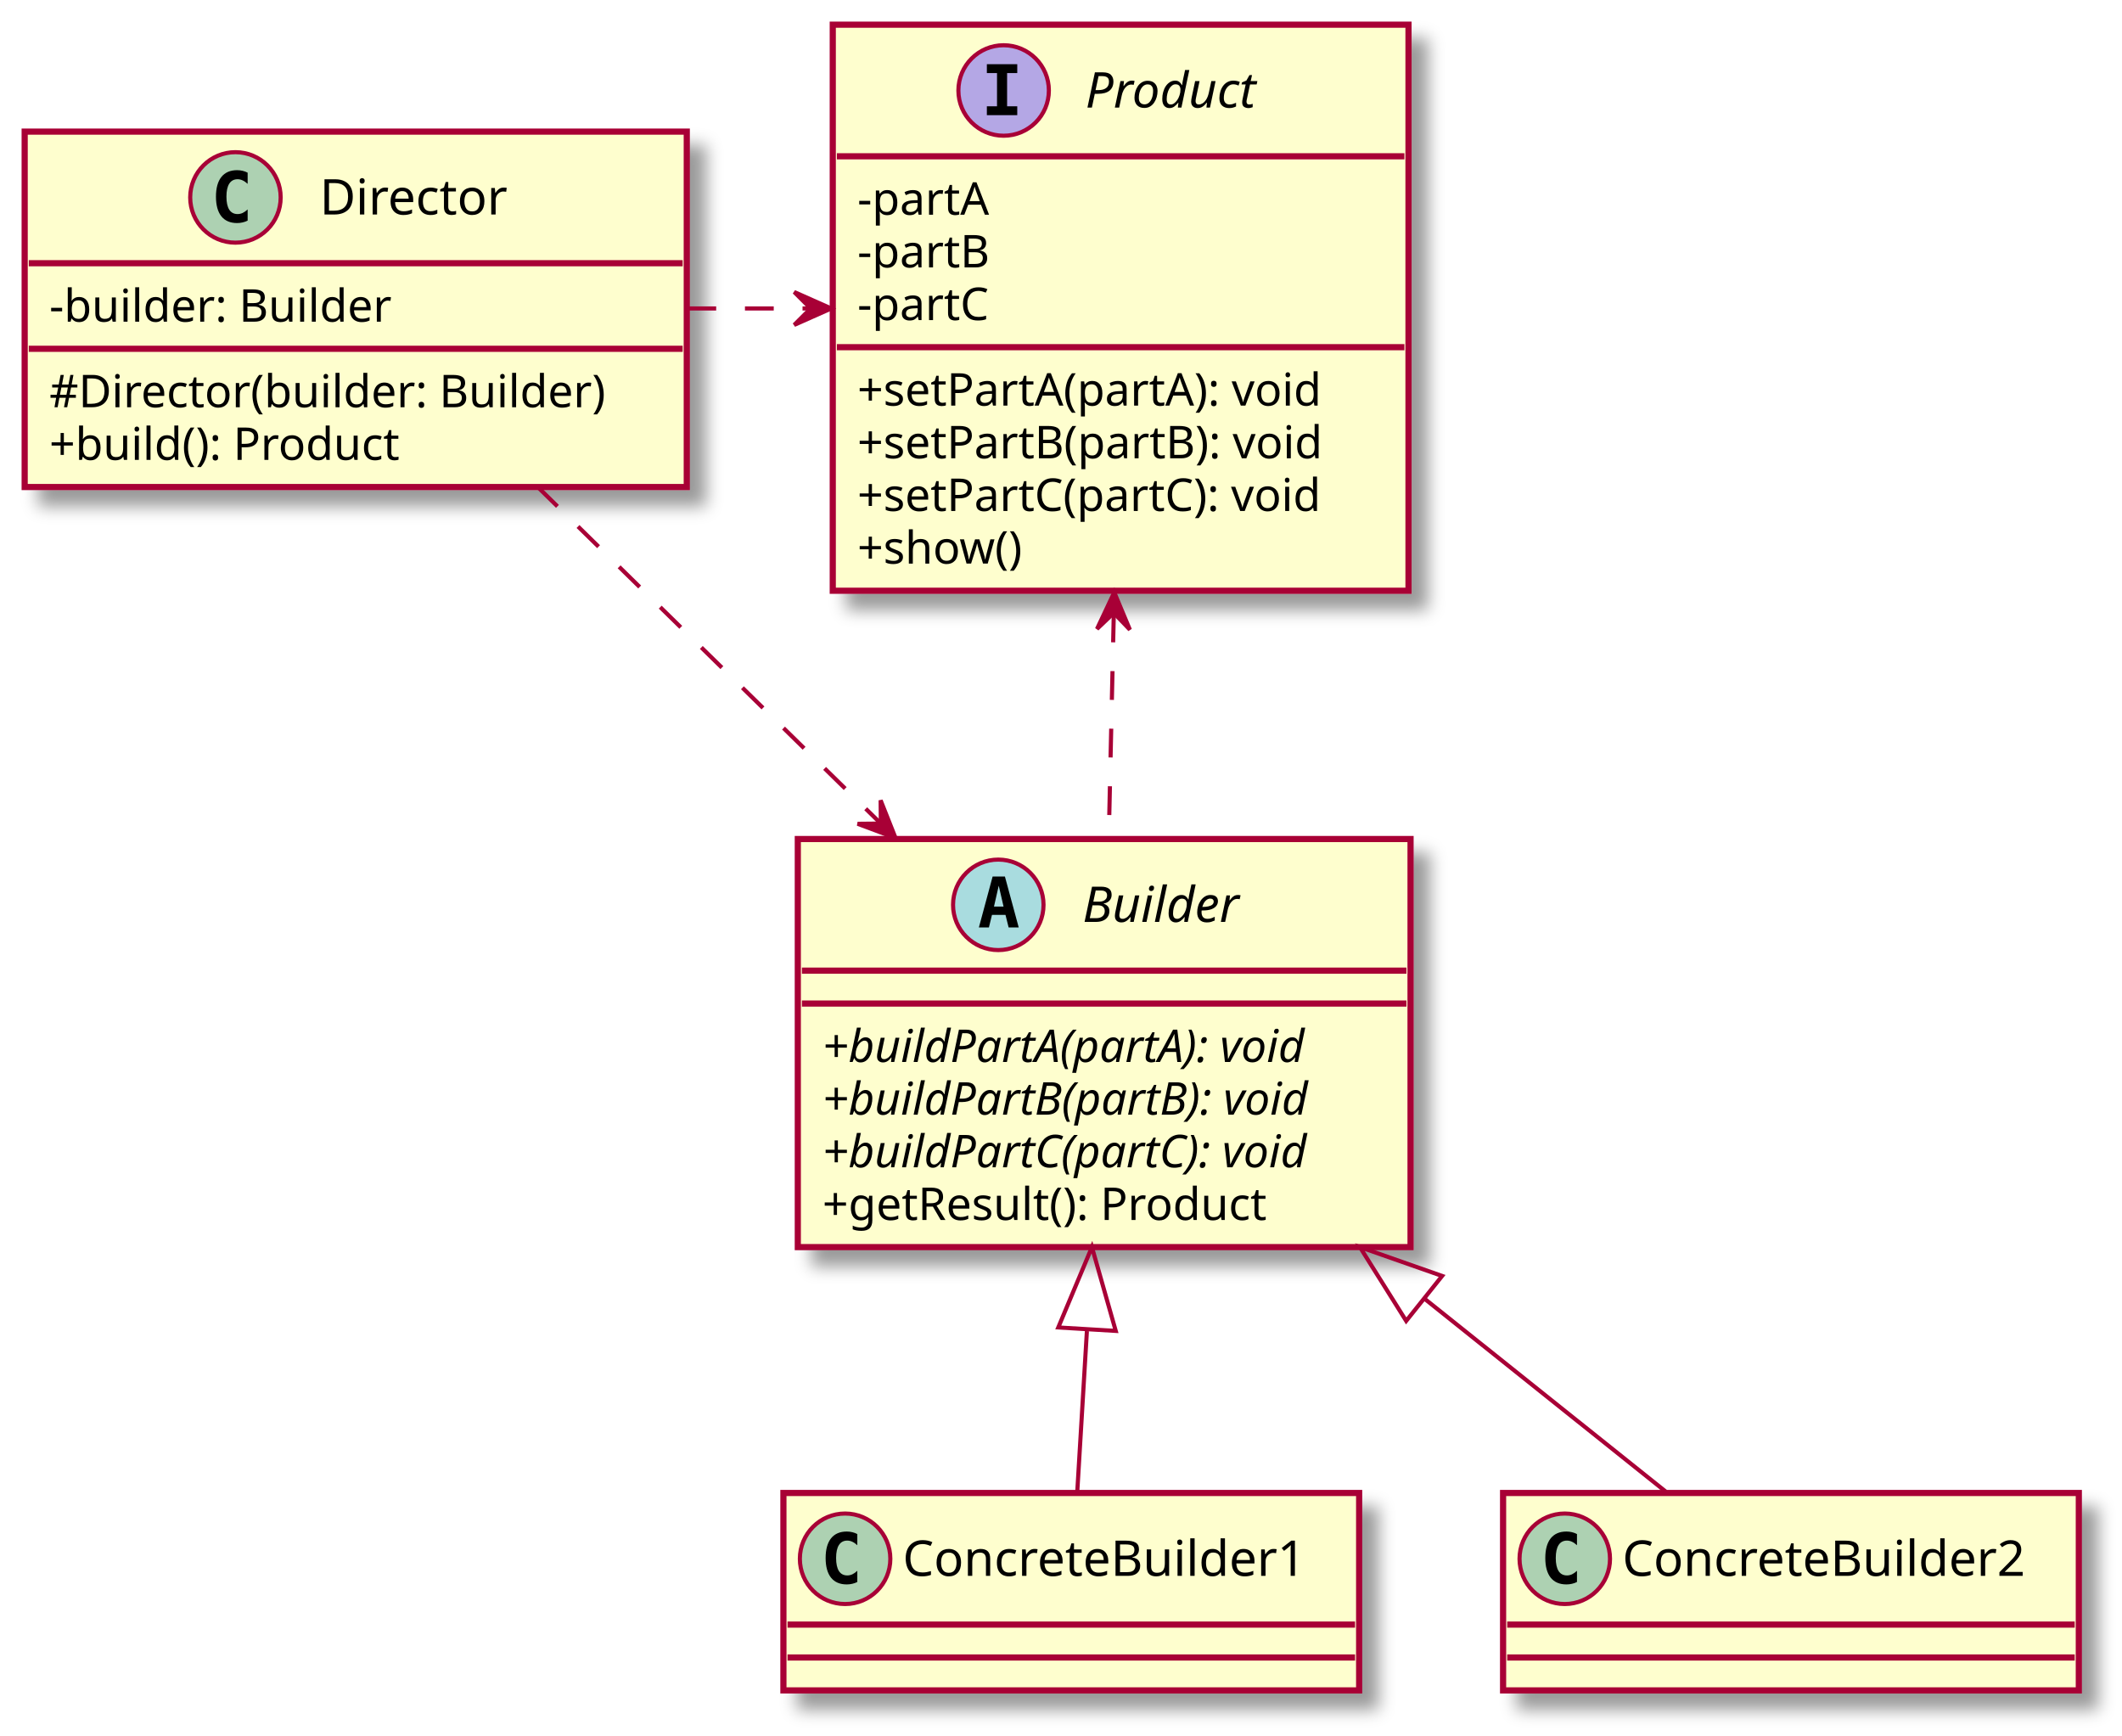
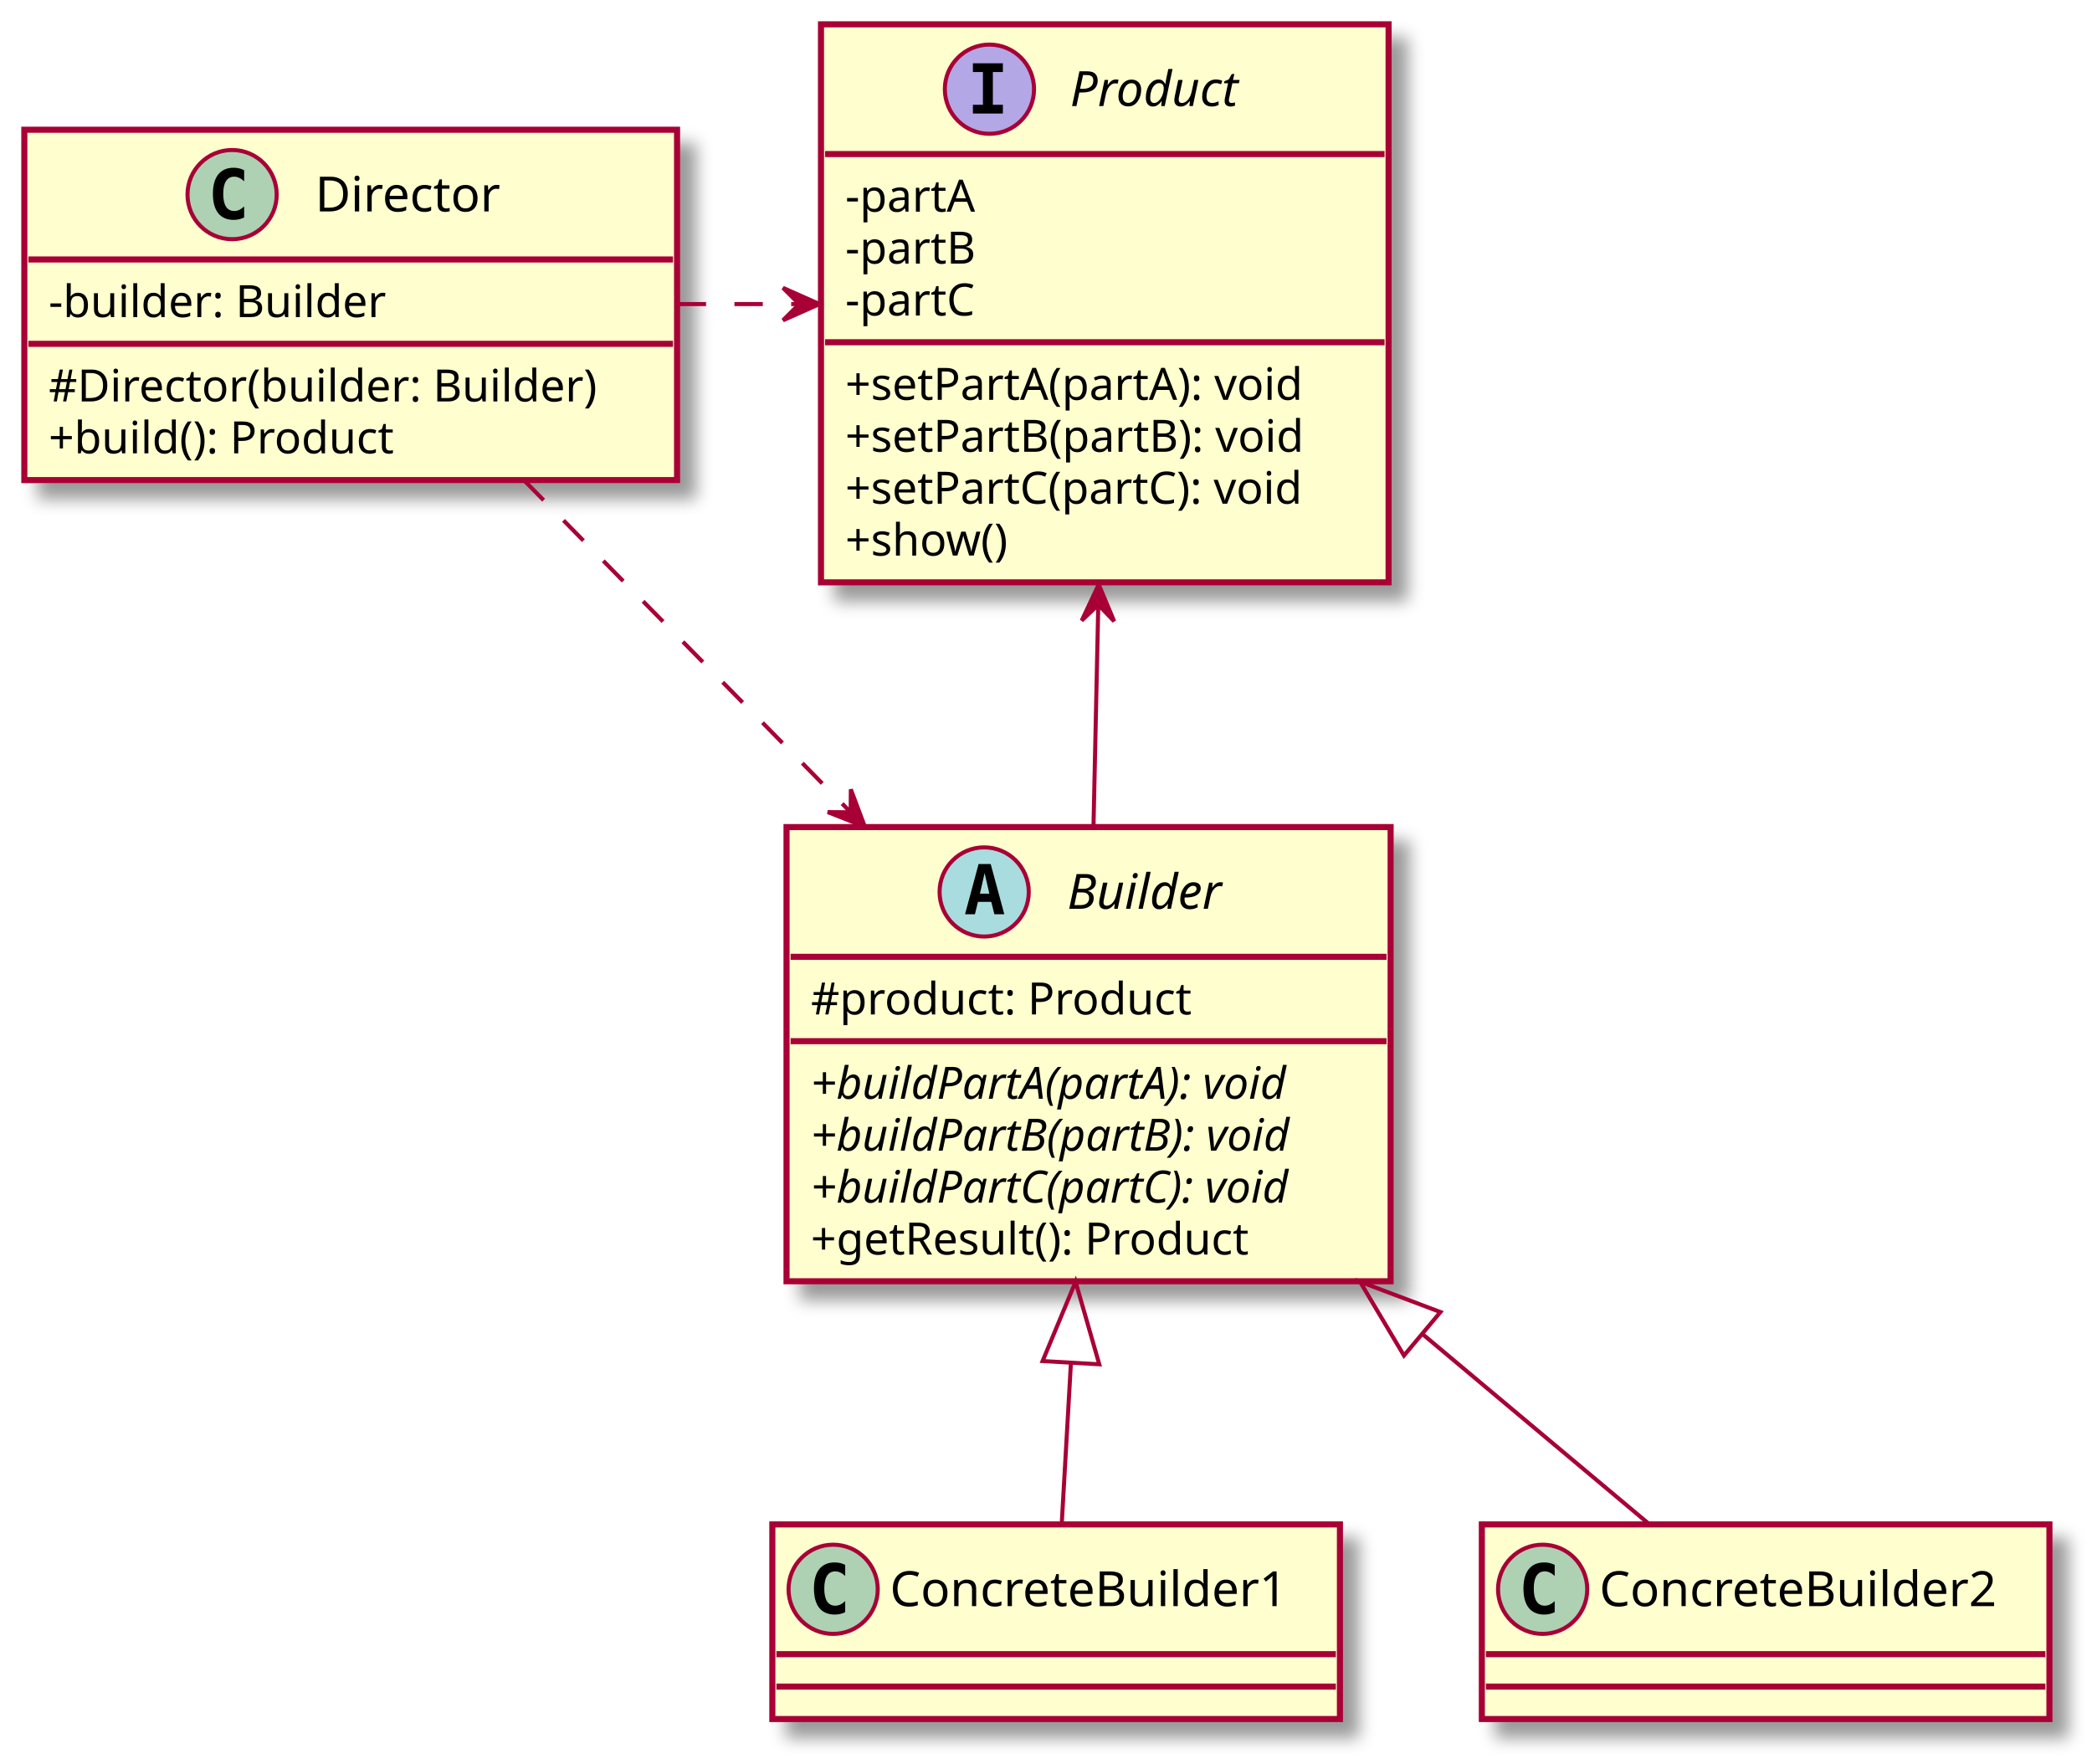
- <svg xmlns="http://www.w3.org/2000/svg" contentScriptType="application/ecmascript" contentStyleType="text/css" height="422px" preserveAspectRatio="none" style="width:516px;height:422px;" version="1.1" viewBox="0 0 516 422" width="516px" zoomAndPan="magnify">
+ <svg xmlns="http://www.w3.org/2000/svg" contentScriptType="application/ecmascript" contentStyleType="text/css" height="435px" preserveAspectRatio="none" style="width:516px;height:435px;" version="1.1" viewBox="0 0 516 435" width="516px" zoomAndPan="magnify">
  <defs>
-     <filter height="300%" id="f18jg94al3b1v8" width="300%" x="-1" y="-1">
+     <filter height="300%" id="f1iqx2d5fyrob8" width="300%" x="-1" y="-1">
      <feGaussianBlur result="blurOut" stdDeviation="2.0" />
      <feColorMatrix in="blurOut" result="blurOut2" type="matrix" values="0 0 0 0 0 0 0 0 0 0 0 0 0 0 0 0 0 0 .4 0" />
      <feOffset dx="4.0" dy="4.0" in="blurOut2" result="blurOut3" />
      <feBlend in="SourceGraphic" in2="blurOut3" mode="normal" />
    </filter>
  </defs>
  <g>
-     <rect fill="#FEFECE" filter="url(#f18jg94al3b1v8)" height="137.633" id="Product" style="stroke: #A80036; stroke-width: 1.5;" width="140" x="202.5" y="6" />
+     <rect fill="#FEFECE" filter="url(#f1iqx2d5fyrob8)" height="137.633" id="Product" style="stroke: #A80036; stroke-width: 1.5;" width="140" x="202.5" y="6" />
    <ellipse cx="244.05" cy="22" fill="#B4A7E5" rx="11" ry="11" style="stroke: #A80036; stroke-width: 1.0;" />
    <path d="M239.972,17.766 L239.972,15.609 L247.363,15.609 L247.363,17.766 L244.894,17.766 L244.894,25.844 L247.363,25.844 L247.363,28 L239.972,28 L239.972,25.844 L242.441,25.844 L242.441,17.766 L239.972,17.766 Z " />
    <text fill="#000000" font-family="sans-serif" font-size="12" font-style="italic" lengthAdjust="spacingAndGlyphs" textLength="49" x="263.95" y="26.154">Product</text>
    <line style="stroke: #A80036; stroke-width: 1.5;" x1="203.5" x2="341.5" y1="38" y2="38" />
    <text fill="#000000" font-family="sans-serif" font-size="11" lengthAdjust="spacingAndGlyphs" textLength="34" x="208.5" y="52.21">-partA</text>
    <text fill="#000000" font-family="sans-serif" font-size="11" lengthAdjust="spacingAndGlyphs" textLength="35" x="208.5" y="65.015">-partB</text>
    <text fill="#000000" font-family="sans-serif" font-size="11" lengthAdjust="spacingAndGlyphs" textLength="35" x="208.5" y="77.82">-partC</text>
    <line style="stroke: #A80036; stroke-width: 1.5;" x1="203.5" x2="341.5" y1="84.414" y2="84.414" />
    <text fill="#000000" font-family="sans-serif" font-size="11" lengthAdjust="spacingAndGlyphs" textLength="126" x="208.5" y="98.624">+setPartA(partA): void</text>
    <text fill="#000000" font-family="sans-serif" font-size="11" lengthAdjust="spacingAndGlyphs" textLength="128" x="208.5" y="111.429">+setPartB(partB): void</text>
    <text fill="#000000" font-family="sans-serif" font-size="11" lengthAdjust="spacingAndGlyphs" textLength="128" x="208.5" y="124.234">+setPartC(partC): void</text>
    <text fill="#000000" font-family="sans-serif" font-size="11" lengthAdjust="spacingAndGlyphs" textLength="47" x="208.5" y="137.039">+show()</text>
-     <rect fill="#FEFECE" filter="url(#f18jg94al3b1v8)" height="99.219" id="Builder" style="stroke: #A80036; stroke-width: 1.5;" width="149" x="194" y="204" />
+     <rect fill="#FEFECE" filter="url(#f1iqx2d5fyrob8)" height="112.023" id="Builder" style="stroke: #A80036; stroke-width: 1.5;" width="149" x="194" y="204" />
    <ellipse cx="242.75" cy="220" fill="#A9DCDF" rx="11" ry="11" style="stroke: #A80036; stroke-width: 1.0;" />
    <path d="M242.859,215.344 L241.703,220.422 L244.031,220.422 L242.859,215.344 Z M241.375,213.109 L244.359,213.109 L247.719,225.5 L245.266,225.5 L244.5,222.438 L241.219,222.438 L240.469,225.5 L238.031,225.5 L241.375,213.109 Z " />
    <text fill="#000000" font-family="sans-serif" font-size="12" font-style="italic" lengthAdjust="spacingAndGlyphs" textLength="43" x="263.25" y="224.154">Builder</text>
    <line style="stroke: #A80036; stroke-width: 1.5;" x1="195" x2="342" y1="236" y2="236" />
-     <line style="stroke: #A80036; stroke-width: 1.5;" x1="195" x2="342" y1="244" y2="244" />
-     <text fill="#000000" font-family="sans-serif" font-size="11" font-style="italic" lengthAdjust="spacingAndGlyphs" textLength="135" x="200" y="258.21">+buildPartA(partA): void</text>
-     <text fill="#000000" font-family="sans-serif" font-size="11" font-style="italic" lengthAdjust="spacingAndGlyphs" textLength="137" x="200" y="271.015">+buildPartB(partB): void</text>
-     <text fill="#000000" font-family="sans-serif" font-size="11" font-style="italic" lengthAdjust="spacingAndGlyphs" textLength="137" x="200" y="283.82">+buildPartC(partC): void</text>
-     <text fill="#000000" font-family="sans-serif" font-size="11" lengthAdjust="spacingAndGlyphs" textLength="121" x="200" y="296.625">+getResult(): Product</text>
-     <rect fill="#FEFECE" filter="url(#f18jg94al3b1v8)" height="48" id="ConcreteBuilder1" style="stroke: #A80036; stroke-width: 1.5;" width="140" x="190.5" y="363" />
-     <ellipse cx="205.5" cy="379" fill="#ADD1B2" rx="11" ry="11" style="stroke: #A80036; stroke-width: 1.0;" />
-     <path d="M208.469,384.641 Q207.891,384.938 207.25,385.078 Q206.609,385.234 205.906,385.234 Q203.406,385.234 202.078,383.594 Q200.766,381.938 200.766,378.812 Q200.766,375.688 202.078,374.031 Q203.406,372.375 205.906,372.375 Q206.609,372.375 207.25,372.531 Q207.906,372.688 208.469,372.984 L208.469,375.703 Q207.844,375.125 207.25,374.859 Q206.656,374.578 206.031,374.578 Q204.688,374.578 204,375.656 Q203.312,376.719 203.312,378.812 Q203.312,380.906 204,381.984 Q204.688,383.047 206.031,383.047 Q206.656,383.047 207.25,382.781 Q207.844,382.5 208.469,381.922 L208.469,384.641 Z " />
-     <text fill="#000000" font-family="sans-serif" font-size="12" lengthAdjust="spacingAndGlyphs" textLength="108" x="219.5" y="383.154">ConcreteBuilder1</text>
-     <line style="stroke: #A80036; stroke-width: 1.5;" x1="191.5" x2="329.5" y1="395" y2="395" />
-     <line style="stroke: #A80036; stroke-width: 1.5;" x1="191.5" x2="329.5" y1="403" y2="403" />
-     <rect fill="#FEFECE" filter="url(#f18jg94al3b1v8)" height="48" id="ConcreteBuilder2" style="stroke: #A80036; stroke-width: 1.5;" width="140" x="365.5" y="363" />
-     <ellipse cx="380.5" cy="379" fill="#ADD1B2" rx="11" ry="11" style="stroke: #A80036; stroke-width: 1.0;" />
-     <path d="M383.469,384.641 Q382.891,384.938 382.25,385.078 Q381.609,385.234 380.906,385.234 Q378.406,385.234 377.078,383.594 Q375.766,381.938 375.766,378.812 Q375.766,375.688 377.078,374.031 Q378.406,372.375 380.906,372.375 Q381.609,372.375 382.25,372.531 Q382.906,372.688 383.469,372.984 L383.469,375.703 Q382.844,375.125 382.25,374.859 Q381.656,374.578 381.031,374.578 Q379.688,374.578 379,375.656 Q378.312,376.719 378.312,378.812 Q378.312,380.906 379,381.984 Q379.688,383.047 381.031,383.047 Q381.656,383.047 382.25,382.781 Q382.844,382.5 383.469,381.922 L383.469,384.641 Z " />
-     <text fill="#000000" font-family="sans-serif" font-size="12" lengthAdjust="spacingAndGlyphs" textLength="108" x="394.5" y="383.154">ConcreteBuilder2</text>
-     <line style="stroke: #A80036; stroke-width: 1.5;" x1="366.5" x2="504.5" y1="395" y2="395" />
-     <line style="stroke: #A80036; stroke-width: 1.5;" x1="366.5" x2="504.5" y1="403" y2="403" />
-     <rect fill="#FEFECE" filter="url(#f18jg94al3b1v8)" height="86.414" id="Director" style="stroke: #A80036; stroke-width: 1.5;" width="161" x="6" y="32" />
+     <text fill="#000000" font-family="sans-serif" font-size="11" lengthAdjust="spacingAndGlyphs" textLength="103" x="200" y="250.21">#product: Product</text>
+     <line style="stroke: #A80036; stroke-width: 1.5;" x1="195" x2="342" y1="256.805" y2="256.805" />
+     <text fill="#000000" font-family="sans-serif" font-size="11" font-style="italic" lengthAdjust="spacingAndGlyphs" textLength="135" x="200" y="271.015">+buildPartA(partA): void</text>
+     <text fill="#000000" font-family="sans-serif" font-size="11" font-style="italic" lengthAdjust="spacingAndGlyphs" textLength="137" x="200" y="283.82">+buildPartB(partB): void</text>
+     <text fill="#000000" font-family="sans-serif" font-size="11" font-style="italic" lengthAdjust="spacingAndGlyphs" textLength="137" x="200" y="296.625">+buildPartC(partC): void</text>
+     <text fill="#000000" font-family="sans-serif" font-size="11" lengthAdjust="spacingAndGlyphs" textLength="121" x="200" y="309.429">+getResult(): Product</text>
+     <rect fill="#FEFECE" filter="url(#f1iqx2d5fyrob8)" height="48" id="ConcreteBuilder1" style="stroke: #A80036; stroke-width: 1.5;" width="140" x="190.5" y="376" />
+     <ellipse cx="205.5" cy="392" fill="#ADD1B2" rx="11" ry="11" style="stroke: #A80036; stroke-width: 1.0;" />
+     <path d="M208.469,397.641 Q207.891,397.938 207.25,398.078 Q206.609,398.234 205.906,398.234 Q203.406,398.234 202.078,396.594 Q200.766,394.938 200.766,391.812 Q200.766,388.688 202.078,387.031 Q203.406,385.375 205.906,385.375 Q206.609,385.375 207.25,385.531 Q207.906,385.688 208.469,385.984 L208.469,388.703 Q207.844,388.125 207.25,387.859 Q206.656,387.578 206.031,387.578 Q204.688,387.578 204,388.656 Q203.312,389.719 203.312,391.812 Q203.312,393.906 204,394.984 Q204.688,396.047 206.031,396.047 Q206.656,396.047 207.25,395.781 Q207.844,395.5 208.469,394.922 L208.469,397.641 Z " />
+     <text fill="#000000" font-family="sans-serif" font-size="12" lengthAdjust="spacingAndGlyphs" textLength="108" x="219.5" y="396.154">ConcreteBuilder1</text>
+     <line style="stroke: #A80036; stroke-width: 1.5;" x1="191.5" x2="329.5" y1="408" y2="408" />
+     <line style="stroke: #A80036; stroke-width: 1.5;" x1="191.5" x2="329.5" y1="416" y2="416" />
+     <rect fill="#FEFECE" filter="url(#f1iqx2d5fyrob8)" height="48" id="ConcreteBuilder2" style="stroke: #A80036; stroke-width: 1.5;" width="140" x="365.5" y="376" />
+     <ellipse cx="380.5" cy="392" fill="#ADD1B2" rx="11" ry="11" style="stroke: #A80036; stroke-width: 1.0;" />
+     <path d="M383.469,397.641 Q382.891,397.938 382.25,398.078 Q381.609,398.234 380.906,398.234 Q378.406,398.234 377.078,396.594 Q375.766,394.938 375.766,391.812 Q375.766,388.688 377.078,387.031 Q378.406,385.375 380.906,385.375 Q381.609,385.375 382.25,385.531 Q382.906,385.688 383.469,385.984 L383.469,388.703 Q382.844,388.125 382.25,387.859 Q381.656,387.578 381.031,387.578 Q379.688,387.578 379,388.656 Q378.312,389.719 378.312,391.812 Q378.312,393.906 379,394.984 Q379.688,396.047 381.031,396.047 Q381.656,396.047 382.25,395.781 Q382.844,395.5 383.469,394.922 L383.469,397.641 Z " />
+     <text fill="#000000" font-family="sans-serif" font-size="12" lengthAdjust="spacingAndGlyphs" textLength="108" x="394.5" y="396.154">ConcreteBuilder2</text>
+     <line style="stroke: #A80036; stroke-width: 1.5;" x1="366.5" x2="504.5" y1="408" y2="408" />
+     <line style="stroke: #A80036; stroke-width: 1.5;" x1="366.5" x2="504.5" y1="416" y2="416" />
+     <rect fill="#FEFECE" filter="url(#f1iqx2d5fyrob8)" height="86.414" id="Director" style="stroke: #A80036; stroke-width: 1.5;" width="161" x="6" y="32" />
    <ellipse cx="57.25" cy="48" fill="#ADD1B2" rx="11" ry="11" style="stroke: #A80036; stroke-width: 1.0;" />
    <path d="M60.219,53.641 Q59.641,53.938 59,54.078 Q58.359,54.234 57.656,54.234 Q55.156,54.234 53.828,52.594 Q52.516,50.938 52.516,47.812 Q52.516,44.688 53.828,43.031 Q55.156,41.375 57.656,41.375 Q58.359,41.375 59,41.531 Q59.656,41.688 60.219,41.984 L60.219,44.703 Q59.594,44.125 59,43.859 Q58.406,43.578 57.781,43.578 Q56.438,43.578 55.75,44.656 Q55.062,45.719 55.062,47.812 Q55.062,49.906 55.75,50.984 Q56.438,52.047 57.781,52.047 Q58.406,52.047 59,51.781 Q59.594,51.5 60.219,50.922 L60.219,53.641 Z " />
    <text fill="#000000" font-family="sans-serif" font-size="12" lengthAdjust="spacingAndGlyphs" textLength="50" x="77.75" y="52.154">Director</text>
    <line style="stroke: #A80036; stroke-width: 1.5;" x1="7" x2="166" y1="64" y2="64" />
    <text fill="#000000" font-family="sans-serif" font-size="11" lengthAdjust="spacingAndGlyphs" textLength="91" x="12" y="78.21">-builder: Builder</text>
    <line style="stroke: #A80036; stroke-width: 1.5;" x1="7" x2="166" y1="84.805" y2="84.805" />
    <text fill="#000000" font-family="sans-serif" font-size="11" lengthAdjust="spacingAndGlyphs" textLength="149" x="12" y="99.015">#Director(builder: Builder)</text>
    <text fill="#000000" font-family="sans-serif" font-size="11" lengthAdjust="spacingAndGlyphs" textLength="95" x="12" y="111.82">+build(): Product</text>
-     <path d="M264.297,323.643 C263.455,337.69 262.625,351.536 261.957,362.684 " fill="none" id="Builder&lt;-ConcreteBuilder1" style="stroke: #A80036; stroke-width: 1.0;" />
-     <polygon fill="none" points="257.337,322.756,265.521,303.211,271.312,323.593,257.337,322.756" style="stroke: #A80036; stroke-width: 1.0;" />
-     <path d="M346.432,315.799 C367.255,332.445 388.542,349.462 405.082,362.684 " fill="none" id="Builder&lt;-ConcreteBuilder2" style="stroke: #A80036; stroke-width: 1.0;" />
-     <polygon fill="none" points="341.936,321.166,330.685,303.211,350.678,310.231,341.936,321.166" style="stroke: #A80036; stroke-width: 1.0;" />
+     <path d="M264.132,336.436 C263.311,350.803 262.511,364.806 261.872,375.995 " fill="none" id="Builder&lt;-ConcreteBuilder1" style="stroke: #A80036; stroke-width: 1.0;" />
+     <polygon fill="none" points="257.163,335.705,265.292,316.137,271.14,336.503,257.163,335.705" style="stroke: #A80036; stroke-width: 1.0;" />
+     <path d="M351.085,329.233 C371.154,346.058 391.294,362.941 406.866,375.995 " fill="none" id="Builder&lt;-ConcreteBuilder2" style="stroke: #A80036; stroke-width: 1.0;" />
+     <polygon fill="none" points="346.293,334.35,335.463,316.137,355.287,323.621,346.293,334.35" style="stroke: #A80036; stroke-width: 1.0;" />
    <path d="M167.148,75 C177.078,75 187.007,75 196.936,75 " fill="none" id="Director-&gt;Product" style="stroke: #A80036; stroke-width: 1.0; stroke-dasharray: 7.0,7.0;" />
    <polygon fill="#A80036" points="202.128,75,193.128,71,197.128,75,193.128,79,202.128,75" style="stroke: #A80036; stroke-width: 1.0;" />
-     <path d="M130.557,118.21 C155.625,142.796 187.237,173.8 213.873,199.923 " fill="none" id="Director-&gt;Builder" style="stroke: #A80036; stroke-width: 1.0; stroke-dasharray: 7.0,7.0;" />
-     <polygon fill="#A80036" points="217.765,203.741,214.14,194.583,214.195,200.24,208.539,200.295,217.765,203.741" style="stroke: #A80036; stroke-width: 1.0;" />
-     <path d="M270.838,149.176 C270.425,167.574 269.993,186.852 269.615,203.76 " fill="none" id="Product&lt;-Builder" style="stroke: #A80036; stroke-width: 1.0; stroke-dasharray: 7.0,7.0;" />
-     <polygon fill="#A80036" points="270.954,144.013,266.753,152.921,270.841,149.012,274.751,153.1,270.954,144.013" style="stroke: #A80036; stroke-width: 1.0;" />
+     <path d="M129.171,118.374 C153.203,142.802 183.569,173.669 209.815,200.347 " fill="none" id="Director-&gt;Builder" style="stroke: #A80036; stroke-width: 1.0; stroke-dasharray: 7.0,7.0;" />
+     <polygon fill="#A80036" points="213.324,203.914,209.864,194.693,209.817,200.35,204.161,200.304,213.324,203.914" style="stroke: #A80036; stroke-width: 1.0;" />
+     <path d="M270.894,149.262 C270.5,167.484 270.085,186.691 269.713,203.898 " fill="none" id="Product&lt;-Builder" style="stroke: #A80036; stroke-width: 1.0;" />
+     <polygon fill="#A80036" points="271.005,144.15,266.811,153.062,270.897,149.149,274.809,153.235,271.005,144.15" style="stroke: #A80036; stroke-width: 1.0;" />
  </g>
</svg>
